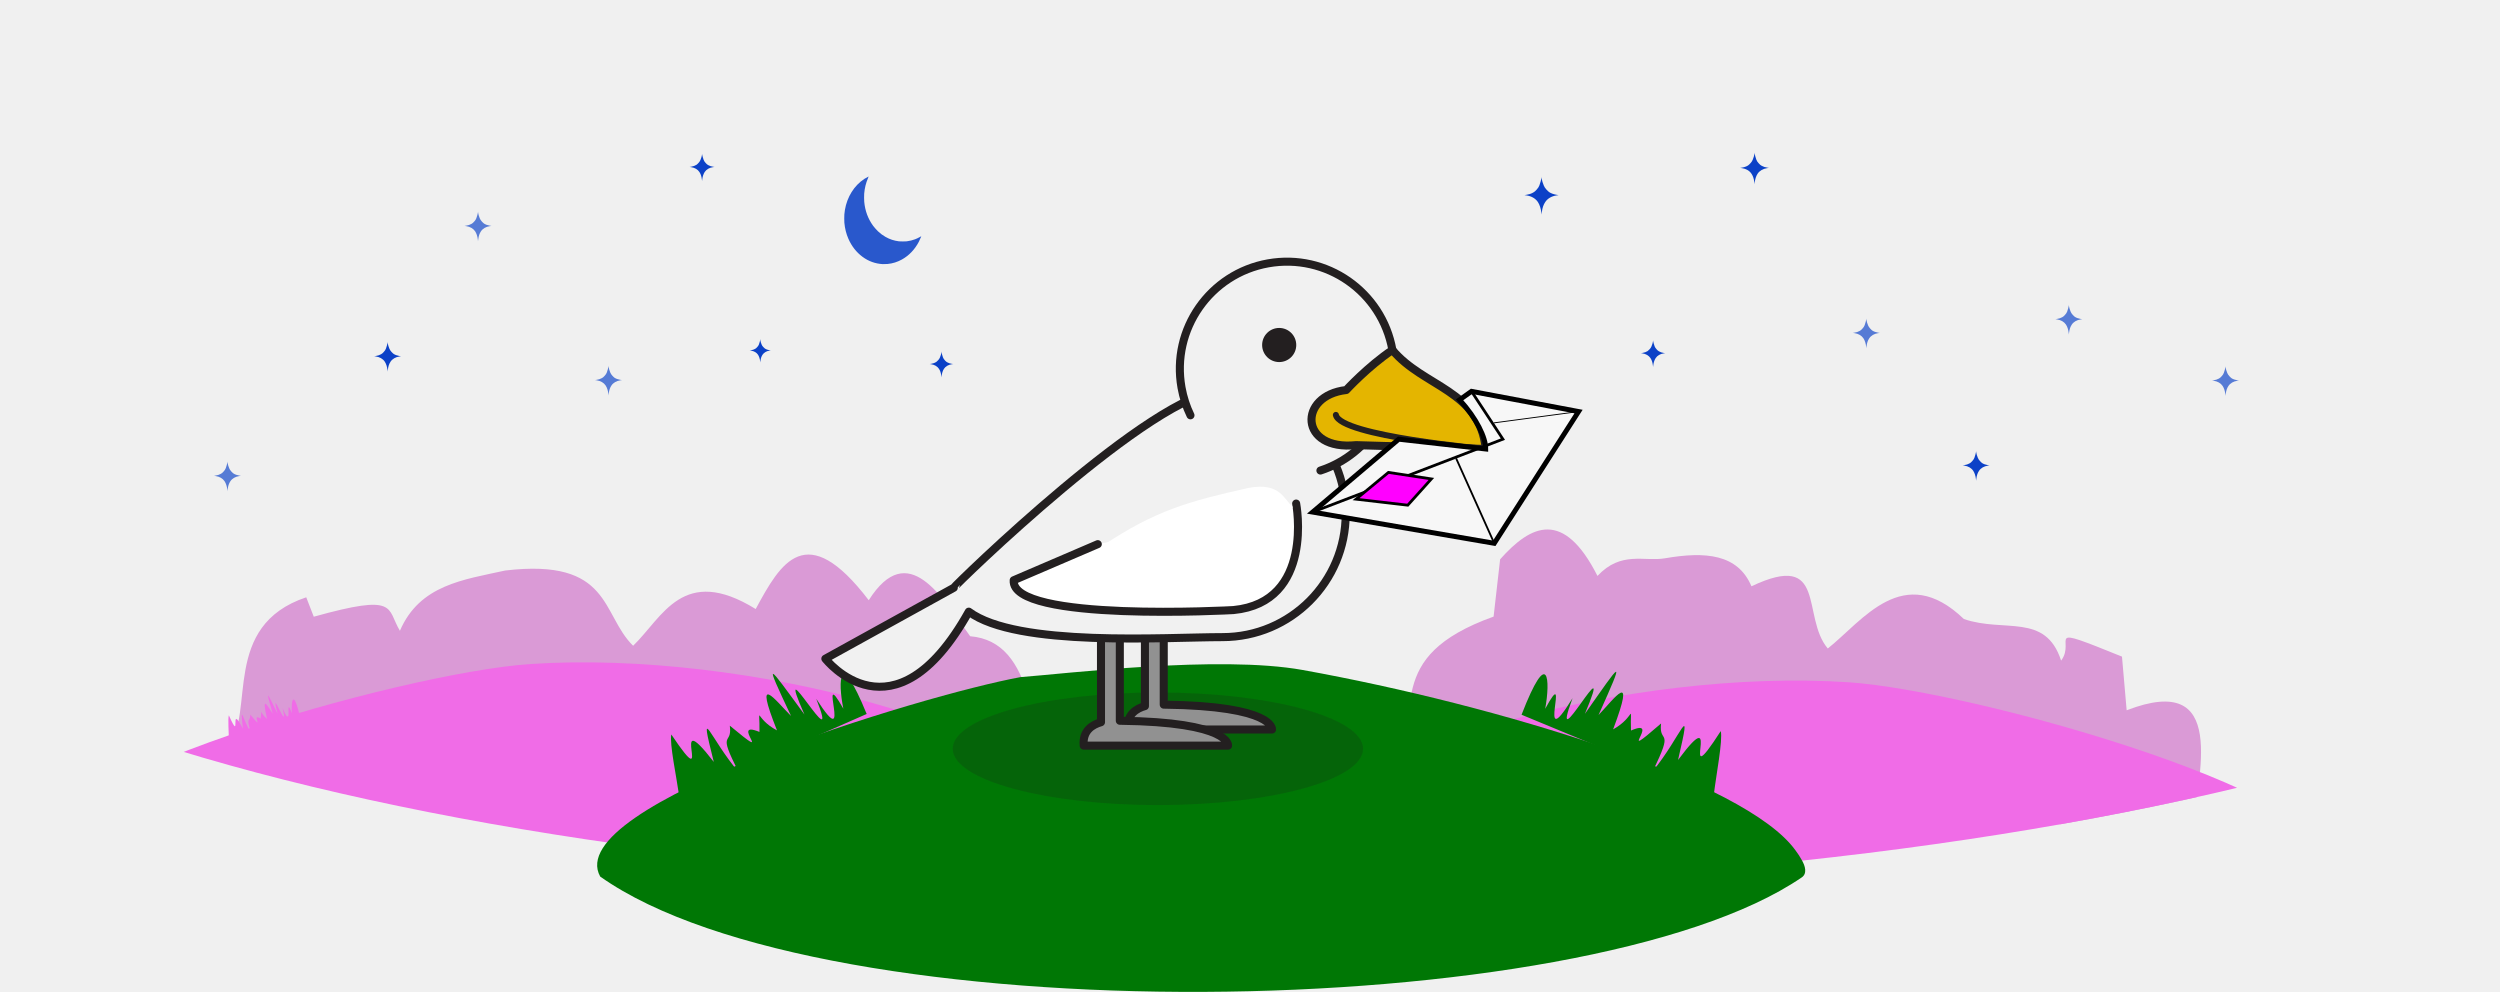
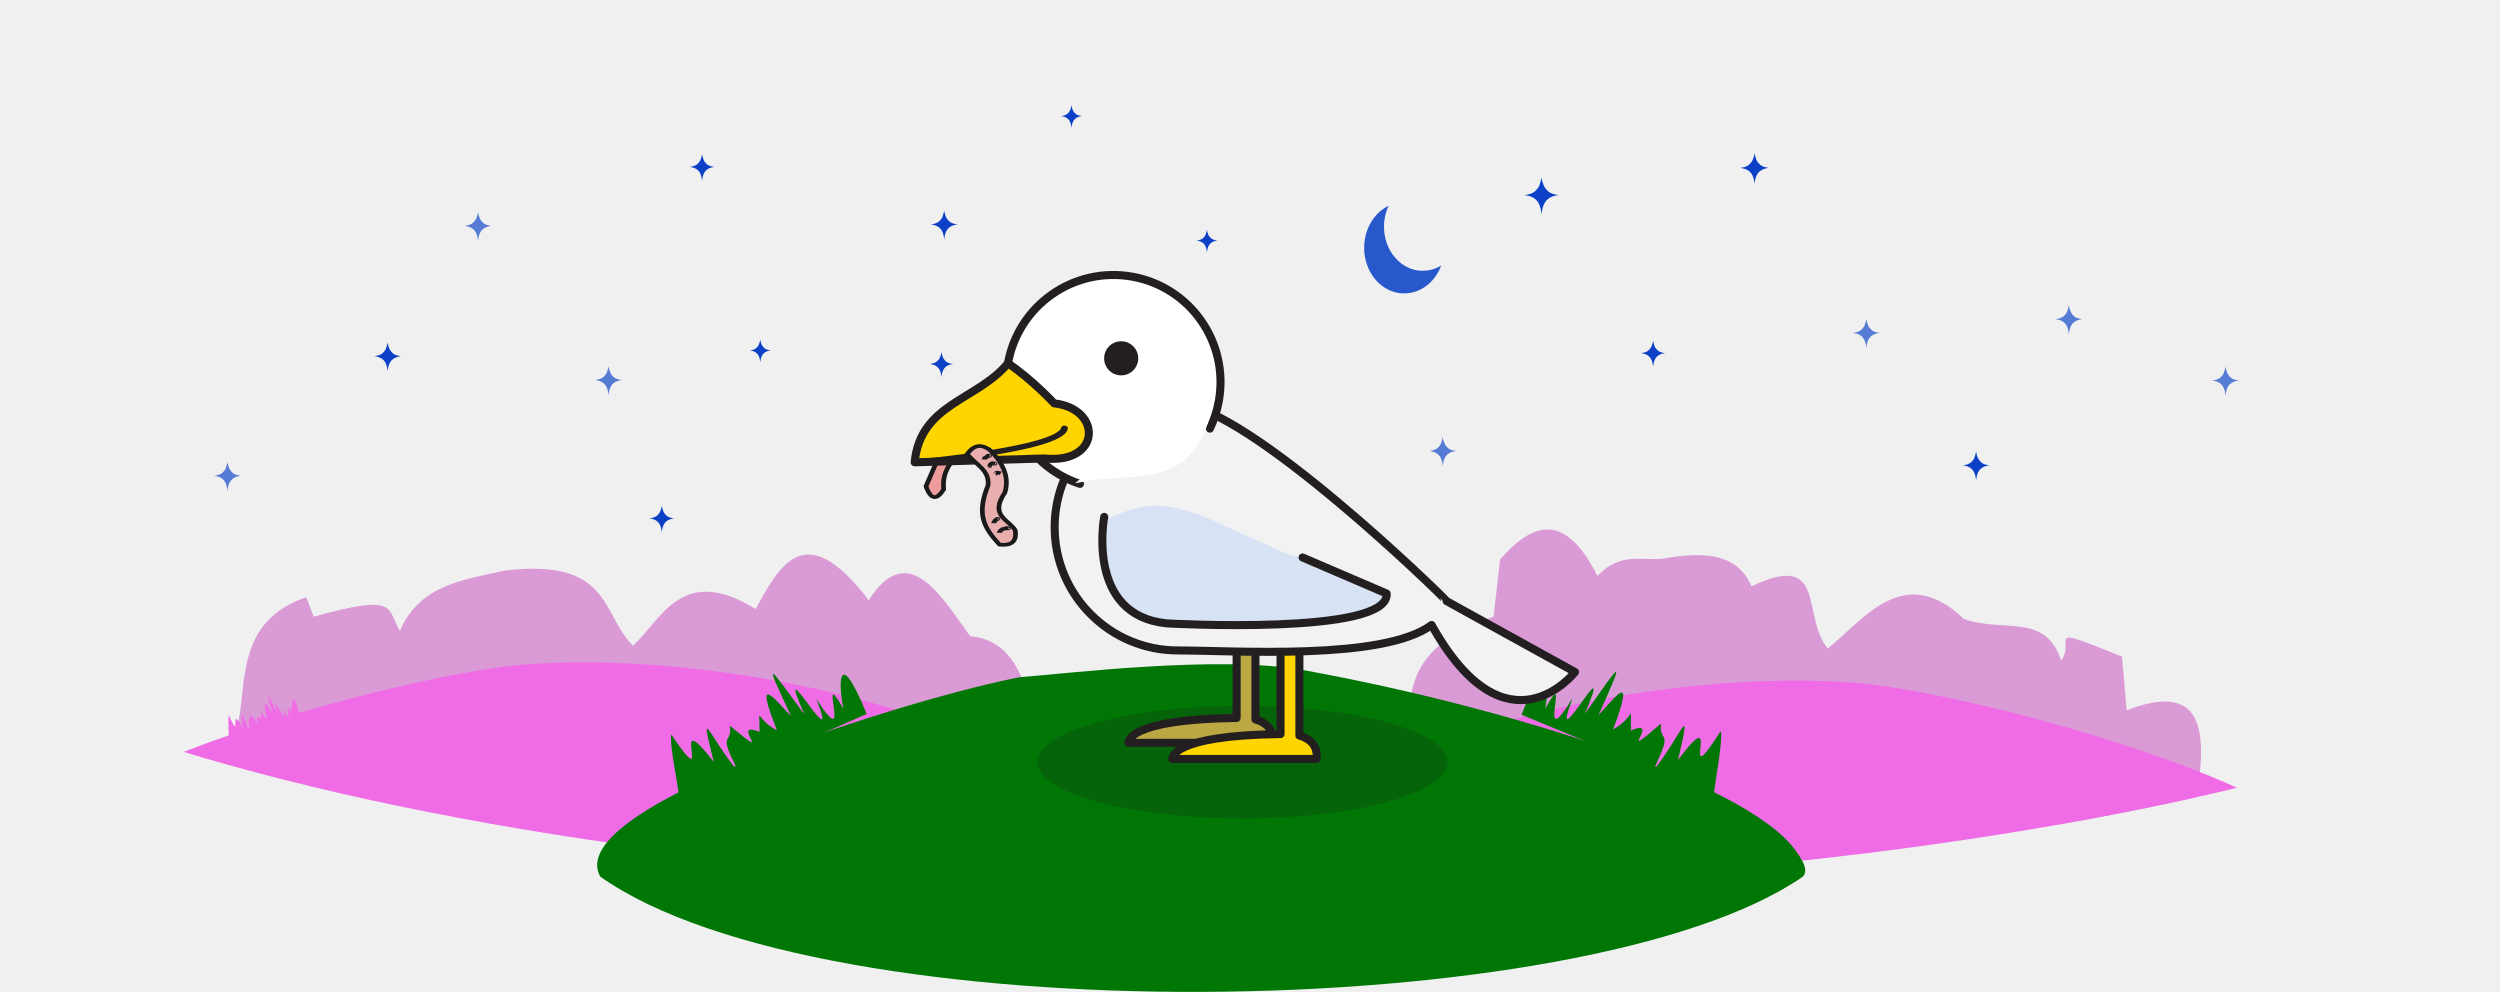
<svg xmlns="http://www.w3.org/2000/svg" width="158.585mm" height="62.92mm" version="1.1" viewBox="0 0 158.585 62.92" id="svg145">
  <defs id="defs11">
    <linearGradient id="linearGradient50606" x1="421.46" x2="458.99" y1="81.216" y2="80.958" gradientTransform="matrix(0.36219,-0.0075634,0.0085593,0.45242,-122.38,55.957)" gradientUnits="userSpaceOnUse">
      <stop stop-color="#d1a448" offset="0" id="stop1" />
      <stop stop-color="#9b7527" stop-opacity=".992" offset="1" id="stop2" />
    </linearGradient>
    <linearGradient id="linearGradient33560" x1="439.64" x2="412.56" y1="53.484" y2="53.871" gradientTransform="matrix(0.36219,-0.0075634,0.0085593,0.45242,-123.44,56.069)" gradientUnits="userSpaceOnUse">
      <stop stop-color="#96312a" offset="0" id="stop3" />
      <stop stop-color="#65211c" stop-opacity=".996" offset="1" id="stop4" />
    </linearGradient>
    <linearGradient id="linearGradient33562" x1="419.65" x2="452.28" y1="64.964" y2="65.351" gradientTransform="matrix(0.36219,-0.0071478,0.0085593,0.42756,-122.85,57.356)" gradientUnits="userSpaceOnUse">
      <stop stop-color="#c33f37" offset="0" id="stop5" />
      <stop stop-color="#b33a33" stop-opacity=".98" offset="1" id="stop6" />
    </linearGradient>
    <linearGradient id="linearGradient15121" x1="367.11" x2="367.22" y1="87.487" y2="90.811" gradientUnits="userSpaceOnUse">
      <stop stop-color="#916f6f" offset="0" id="stop7" />
      <stop stop-color="#685050" stop-opacity=".992" offset="1" id="stop8" />
    </linearGradient>
    <clipPath id="clipPath14">
      <ellipse transform="matrix(0.9996,0.028384,-0.013912,0.9999,0,0)" cx="106.13" cy="91.443" rx="117.86" ry="38.66" fill="#00ffff" stroke-width="0.322" id="ellipse8" />
    </clipPath>
    <filter id="filter37" x="0" y="0" width="1" height="1" color-interpolation-filters="sRGB">
      <feColorMatrix values="1 0 0 -0.186 -0 0 1 0 -0.186 -0 0 0 1 -0.186 -0 0 0 0 1 0" id="feColorMatrix8" />
    </filter>
    <filter id="filter38" x="-0.009" y="-0.008" width="1.017" height="1.008" color-interpolation-filters="sRGB">
      <feColorMatrix values="1 0 0 -0.186 -0 0 1 0 -0.186 -0 0 0 1 -0.186 -0 0 0 0 1 0" id="feColorMatrix9" />
    </filter>
    <filter id="filter39" x="0" y="0" width="1" height="1" color-interpolation-filters="sRGB">
      <feColorMatrix values="1 0 0 -0.156 -0 0 1 0 -0.156 -0 0 0 1 -0.156 -0 0 0 0 1 0" id="feColorMatrix10" />
    </filter>
    <filter id="filter40" x="-0.002" y="-0.001" width="1.004" height="1.003" color-interpolation-filters="sRGB">
      <feColorMatrix values="1 0 0 -0.156 -0 0 1 0 -0.156 -0 0 0 1 -0.156 -0 0 0 0 1 0" id="feColorMatrix11" />
    </filter>
  </defs>
  <g transform="matrix(0.8794169,0,0,1,-11.67426,-42.159)" style="mix-blend-mode:difference" id="g33">
    <ellipse cx="103.44" cy="70.321" rx="90.165" ry="28.162" fill-opacity="0.8" stroke-width="0.24" id="ellipse11" />
    <g transform="matrix(0.92895,-0.020679,0.012925,0.72824,6.7956,3.7091)" clip-path="url(#clipPath14)" fill="#32c63d" id="g16">
      <path d="m 80.205,119.5 c 0.783,-2.441 0.814,-1.175 0.656,-0.19 0.78,-1.756 -0.323,1.803 0.762,-0.354 -0.751,2.427 1.272,-2.153 0.332,0.564 1.046,-1.826 1.165,-2.081 0.377,0.052 0.445,-0.571 1.068,-1.639 0.396,0.517 0.642,-0.431 0.478,-0.979 0.494,0.055 0.883,-0.466 -0.516,1.208 0.834,-0.225 -0.08,0.76 0.385,0.107 -0.258,1.684 0.82,-1.218 1.152,-2.635 0.71,-0.383 1.361,-2.249 -0.091,1.458 1.195,-0.986 0.055,0.325 -0.147,1.538 -0.222,2.224" fill="#32c63d" stroke-opacity="0" id="path11" />
      <path d="m 23.066,118.44 c 2.126,-2.885 -0.434,-10.488 6.218,-12.782 l 0.561,1.707 c 6.613,-1.872 5.638,-0.581 6.669,1.415 1.596,-3.97 5.014,-4.304 8.244,-5.015 8.277,-0.863 7.39,4.034 9.84,6.833 2.333,-2.424 3.966,-6.993 9.558,-2.928 1.993,-3.972 4.021,-7.799 8.785,-0.517 3.146,-5.34 5.711,-0.057 7.828,3.358 5.09,0.63 4.705,8.577 6.31,15.75 z" fill="#16561a" stroke-width="0.322" id="path12" />
      <path d="m 9.068,127.45 c -2.636,-6.32 27.569,-15.03 37.542,-15.489 16.721,-0.762 39.3,6.662 44.083,15.534 0.3,0.556 0.169,0.313 0.385,0.783 0.286,0.622 0.38,1.277 -0.005,1.581 -14.96,12.445 -66.933,11.824 -82.006,-2.41 z" fill="#008409" id="path13" />
      <path d="m 28.658,116.04 c -0.509,-2.559 -0.678,-1.312 -0.629,-0.308 -0.581,-1.88 0.124,1.843 -0.716,-0.49 0.48,2.539 -1.025,-2.363 -0.391,0.497 -0.838,-1.998 -0.927,-2.273 -0.379,-0.017 -0.379,-0.646 -0.879,-1.817 -0.448,0.439 -0.589,-0.543 -0.367,-1.056 -0.495,-0.036 -0.824,-0.622 0.38,1.29 -0.802,-0.375 -0.004,0.767 -0.393,0.035 0.073,1.714 -0.679,-1.355 -0.854,-2.819 -0.661,-0.508 -1.103,-2.475 -0.069,1.46 -1.076,-1.194 -0.09,0.312 -0.022,1.549 -0.022,2.242" fill="#008409" stroke-opacity="0" id="path14" />
      <path d="m 175.32,130.53 c 0.637,-5.357 3.063,-14.217 -4.875,-11.022 l -0.298,-4.683 c -6.345,-3.085 -3.494,-1.569 -4.729,0.215 -1.153,-4.227 -4.376,-2.532 -7.497,-3.837 -4.628,-5.196 -7.874,-0.048 -10.6,2.267 -2.049,-2.835 0.123,-8.568 -5.849,-5.585 -1.02,-2.839 -3.526,-3.15 -6.672,-2.63 -1.623,0.268 -3.396,-0.764 -5.267,1.387 -2.54,-5.873 -5.073,-4.645 -7.536,-1.66 l -0.576,4.974 c -8.861,3.295 -5.438,8.303 -7.939,12.966 z" fill="#16561a" stroke-width="0.322" id="path15" />
      <path d="m 185.95,134.06 c 2.81,-6.166 -27.129,-16.584 -37.082,-17.608 -16.687,-1.711 -39.454,4.425 -44.481,13.02 -0.315,0.538 -0.177,0.303 -0.407,0.761 -0.303,0.605 -0.415,1.255 -0.039,1.581 14.602,13.284 66.552,15.615 82.008,2.247 z" fill="#008409" id="path16" />
    </g>
    <g transform="translate(-0.69493,-5.1774)" fill="#fbc02d" style="mix-blend-mode:difference" id="g32">
-       <path d="m 77.652,64.091 c -0.543,-0.025 -1.034,-0.181 -1.471,-0.467 -0.441,-0.288 -0.779,-0.669 -1.015,-1.141 -0.159,-0.32 -0.251,-0.643 -0.291,-1.023 -0.01,-0.097 -0.01,-0.435 0,-0.527 0.013,-0.119 0.025,-0.202 0.04,-0.281 0.158,-0.827 0.669,-1.545 1.402,-1.968 0.069,-0.04 0.298,-0.154 0.309,-0.154 0.004,0 -0.018,0.051 -0.049,0.114 -0.15,0.31 -0.236,0.617 -0.271,0.972 -0.011,0.117 -0.01,0.405 0.003,0.524 0.062,0.577 0.274,1.077 0.644,1.524 0.066,0.08 0.259,0.272 0.343,0.341 0.183,0.151 0.344,0.257 0.545,0.357 0.313,0.156 0.614,0.243 0.974,0.283 0.095,0.01 0.469,0.01 0.553,2.07e-4 0.24,-0.029 0.411,-0.066 0.602,-0.129 0.121,-0.04 0.205,-0.075 0.337,-0.139 0.113,-0.055 0.119,-0.057 0.114,-0.042 -0.015,0.043 -0.128,0.263 -0.177,0.344 -0.293,0.487 -0.709,0.87 -1.216,1.118 -0.326,0.159 -0.67,0.254 -1.033,0.284 -0.085,0.007 -0.278,0.012 -0.343,0.009 z" opacity="0.792" stroke-width="0.007" id="path17" />
+       <path d="m 115.156,65.949 c -0.543,-0.025 -1.034,-0.181 -1.471,-0.467 -0.441,-0.288 -0.779,-0.669 -1.015,-1.141 -0.159,-0.32 -0.251,-0.643 -0.291,-1.023 -0.01,-0.097 -0.01,-0.435 0,-0.527 0.013,-0.119 0.025,-0.202 0.04,-0.281 0.158,-0.827 0.669,-1.545 1.402,-1.968 0.069,-0.04 0.298,-0.154 0.309,-0.154 0.004,0 -0.018,0.051 -0.049,0.114 -0.15,0.31 -0.236,0.617 -0.271,0.972 -0.011,0.117 -0.01,0.405 0.003,0.524 0.062,0.577 0.274,1.077 0.644,1.524 0.066,0.08 0.259,0.272 0.343,0.341 0.183,0.151 0.344,0.257 0.545,0.357 0.313,0.156 0.614,0.243 0.974,0.283 0.095,0.01 0.469,0.01 0.553,2.07e-4 0.24,-0.029 0.411,-0.066 0.602,-0.129 0.121,-0.04 0.205,-0.075 0.337,-0.139 0.113,-0.055 0.119,-0.057 0.114,-0.042 -0.015,0.043 -0.128,0.263 -0.177,0.344 -0.293,0.487 -0.709,0.87 -1.216,1.118 -0.326,0.159 -0.67,0.254 -1.033,0.284 -0.085,0.007 -0.278,0.012 -0.343,0.009 z" opacity="0.792" stroke-width="0.007" id="path17" />
      <path d="m 125.15,60.837 c -0.027,-0.26 -0.122,-0.519 -0.254,-0.691 -0.169,-0.22 -0.459,-0.368 -0.809,-0.412 l -0.156,-0.02 0.142,-0.02 c 0.193,-0.027 0.331,-0.067 0.481,-0.139 0.101,-0.049 0.153,-0.087 0.258,-0.191 0.111,-0.111 0.141,-0.151 0.2,-0.273 0.329,-0.821 -0.021,-0.679 0.314,0.014 0.05,0.101 0.09,0.155 0.184,0.249 0.066,0.066 0.16,0.143 0.207,0.171 0.125,0.073 0.315,0.134 0.509,0.164 l 0.169,0.026 -0.148,0.018 c -0.354,0.044 -0.648,0.195 -0.815,0.418 -0.133,0.178 -0.204,0.358 -0.245,0.631 l -0.025,0.167 z" opacity="0.909" stroke-width="0.015" id="path18" />
      <path d="M 68.8,70.26 C 68.784,70.1 68.725,69.94 68.643,69.834 68.539,69.698 68.36,69.607 68.144,69.58 L 68.048,69.567 68.135,69.555 c 0.119,-0.016 0.204,-0.041 0.297,-0.086 0.062,-0.03 0.094,-0.053 0.159,-0.118 0.069,-0.068 0.087,-0.093 0.123,-0.168 0.203,-0.506 -0.013,-0.419 0.194,0.009 0.031,0.062 0.055,0.095 0.114,0.153 0.041,0.041 0.098,0.088 0.128,0.105 0.077,0.045 0.194,0.083 0.314,0.101 l 0.104,0.016 -0.091,0.012 c -0.218,0.027 -0.399,0.12 -0.503,0.258 -0.082,0.11 -0.126,0.221 -0.151,0.389 l -0.016,0.103 z" opacity="0.909" stroke-width="0.012" id="path19" />
      <path d="m 41.921,70.818 c -0.021,-0.204 -0.096,-0.408 -0.2,-0.544 -0.133,-0.174 -0.361,-0.29 -0.637,-0.325 l -0.123,-0.015 0.111,-0.015 c 0.152,-0.021 0.26,-0.052 0.379,-0.109 0.08,-0.038 0.12,-0.068 0.203,-0.15 0.088,-0.087 0.111,-0.119 0.157,-0.215 0.259,-0.646 -0.016,-0.535 0.247,0.011 0.039,0.079 0.071,0.122 0.145,0.196 0.052,0.052 0.126,0.113 0.163,0.135 0.098,0.058 0.248,0.106 0.401,0.129 l 0.133,0.02 -0.117,0.014 c -0.279,0.035 -0.51,0.153 -0.642,0.329 -0.105,0.14 -0.16,0.282 -0.193,0.497 l -0.02,0.131 z" opacity="0.909" stroke-width="0.012" id="path20" />
      <path d="m 81.89,71.2 c 0.018,-0.178 0.084,-0.356 0.174,-0.474 0.116,-0.151 0.315,-0.252 0.555,-0.283 L 82.727,70.429 82.63,70.416 c -0.132,-0.018 -0.227,-0.046 -0.33,-0.095 -0.07,-0.033 -0.105,-0.059 -0.177,-0.131 -0.076,-0.076 -0.097,-0.104 -0.137,-0.187 -0.226,-0.563 0.014,-0.466 -0.216,0.009 -0.034,0.069 -0.062,0.106 -0.127,0.171 -0.046,0.045 -0.11,0.098 -0.142,0.117 -0.086,0.05 -0.216,0.092 -0.35,0.112 l -0.116,0.017 0.102,0.013 c 0.243,0.031 0.444,0.134 0.559,0.287 0.092,0.122 0.14,0.246 0.168,0.433 l 0.017,0.114 z" opacity="0.909" stroke-width="0.01" id="path21" />
      <path d="m 64.621,58.743 c 0.019,-0.189 0.088,-0.377 0.185,-0.502 0.123,-0.16 0.333,-0.267 0.588,-0.3 l 0.114,-0.015 -0.103,-0.014 c -0.14,-0.019 -0.24,-0.048 -0.35,-0.101 -0.074,-0.035 -0.111,-0.063 -0.187,-0.139 -0.081,-0.08 -0.103,-0.11 -0.145,-0.198 -0.239,-0.597 0.015,-0.494 -0.228,0.01 -0.036,0.073 -0.065,0.113 -0.134,0.181 -0.048,0.048 -0.116,0.104 -0.151,0.124 -0.091,0.053 -0.229,0.098 -0.37,0.119 l -0.123,0.019 0.108,0.014 c 0.258,0.032 0.471,0.142 0.592,0.304 0.097,0.129 0.148,0.26 0.178,0.459 l 0.018,0.121 z" opacity="0.909" stroke-width="0.016" id="path22" />
      <path d="m 140.54,58.93 c 0.022,-0.218 0.102,-0.436 0.214,-0.58 0.142,-0.185 0.385,-0.309 0.68,-0.347 l 0.131,-0.017 -0.119,-0.016 c -0.162,-0.022 -0.278,-0.056 -0.404,-0.117 -0.085,-0.041 -0.128,-0.073 -0.216,-0.16 -0.094,-0.093 -0.119,-0.127 -0.168,-0.229 -0.276,-0.69 0.017,-0.571 -0.264,0.012 -0.042,0.085 -0.075,0.13 -0.155,0.209 -0.056,0.056 -0.134,0.12 -0.174,0.144 -0.105,0.062 -0.265,0.113 -0.428,0.137 l -0.142,0.021 0.125,0.016 c 0.298,0.037 0.544,0.164 0.685,0.351 0.112,0.149 0.171,0.301 0.206,0.53 l 0.021,0.14 z" opacity="0.909" stroke-width="0.021" id="path23" />
      <path d="m 133.22,70.536 c 0.019,-0.184 0.086,-0.367 0.18,-0.49 0.12,-0.156 0.325,-0.261 0.573,-0.292 l 0.111,-0.014 -0.1,-0.014 c -0.136,-0.019 -0.234,-0.047 -0.341,-0.099 -0.072,-0.035 -0.108,-0.061 -0.183,-0.135 -0.079,-0.078 -0.1,-0.107 -0.142,-0.193 -0.233,-0.582 0.014,-0.481 -0.223,0.01 -0.035,0.071 -0.064,0.11 -0.131,0.176 -0.047,0.047 -0.113,0.101 -0.147,0.121 -0.088,0.052 -0.223,0.095 -0.361,0.116 l -0.12,0.018 0.105,0.013 c 0.251,0.031 0.459,0.138 0.578,0.296 0.095,0.126 0.144,0.254 0.174,0.447 l 0.018,0.118 z" opacity="0.909" stroke-width="0.016" id="path24" />
      <path d="m 156.5,77.742 c -0.021,-0.204 -0.096,-0.408 -0.2,-0.544 -0.133,-0.174 -0.361,-0.29 -0.637,-0.325 l -0.123,-0.015 0.111,-0.015 c 0.152,-0.021 0.26,-0.052 0.379,-0.109 0.08,-0.038 0.12,-0.068 0.203,-0.15 0.088,-0.087 0.111,-0.119 0.157,-0.215 0.259,-0.646 -0.016,-0.535 0.247,0.011 0.039,0.079 0.071,0.122 0.145,0.196 0.052,0.052 0.126,0.113 0.163,0.135 0.098,0.058 0.248,0.106 0.401,0.129 l 0.133,0.02 -0.117,0.014 c -0.279,0.035 -0.51,0.153 -0.642,0.329 -0.105,0.14 -0.16,0.282 -0.193,0.497 l -0.02,0.131 z" opacity="0.909" stroke-width="0.012" id="path25" />
      <g fill-opacity="0.672" stroke-width="0.012" id="g31">
        <path d="m 163.19,68.468 c -0.021,-0.204 -0.096,-0.408 -0.2,-0.544 -0.133,-0.173 -0.361,-0.29 -0.637,-0.325 l -0.123,-0.016 0.112,-0.015 c 0.152,-0.021 0.26,-0.052 0.379,-0.109 0.08,-0.038 0.12,-0.068 0.203,-0.15 0.088,-0.087 0.111,-0.119 0.157,-0.215 0.259,-0.646 -0.016,-0.535 0.247,0.011 0.039,0.079 0.071,0.122 0.145,0.196 0.052,0.052 0.126,0.113 0.163,0.135 0.098,0.058 0.248,0.106 0.401,0.129 l 0.133,0.02 -0.117,0.014 c -0.279,0.035 -0.51,0.153 -0.642,0.329 -0.105,0.14 -0.16,0.282 -0.193,0.497 l -0.02,0.131 z" opacity="0.909" id="path26" />
        <path d="m 148.58,69.338 c -0.021,-0.204 -0.096,-0.408 -0.2,-0.544 -0.133,-0.173 -0.361,-0.29 -0.637,-0.325 l -0.123,-0.016 0.112,-0.015 c 0.152,-0.021 0.26,-0.052 0.379,-0.109 0.08,-0.038 0.12,-0.068 0.203,-0.15 0.088,-0.087 0.111,-0.119 0.157,-0.215 0.259,-0.646 -0.016,-0.535 0.247,0.011 0.039,0.079 0.071,0.122 0.145,0.196 0.052,0.052 0.126,0.113 0.163,0.135 0.098,0.058 0.248,0.106 0.401,0.129 l 0.133,0.02 -0.117,0.014 c -0.279,0.035 -0.51,0.153 -0.642,0.329 -0.105,0.14 -0.16,0.282 -0.193,0.497 l -0.02,0.131 z" opacity="0.909" id="path27" />
        <path d="M 57.853,72.33 C 57.832,72.126 57.757,71.922 57.653,71.786 57.52,71.613 57.292,71.497 57.016,71.462 l -0.123,-0.016 0.112,-0.015 c 0.152,-0.021 0.26,-0.052 0.379,-0.109 0.08,-0.038 0.12,-0.068 0.203,-0.15 0.088,-0.087 0.111,-0.119 0.157,-0.215 0.259,-0.646 -0.016,-0.535 0.247,0.011 0.039,0.079 0.071,0.122 0.145,0.196 0.052,0.052 0.126,0.113 0.163,0.135 0.098,0.058 0.248,0.106 0.401,0.129 l 0.133,0.02 -0.117,0.014 c -0.279,0.035 -0.51,0.153 -0.642,0.329 -0.105,0.14 -0.16,0.282 -0.193,0.497 l -0.02,0.131 z" opacity="0.909" id="path28" />
        <path d="M 30.366,78.403 C 30.345,78.199 30.27,77.995 30.166,77.859 30.033,77.686 29.805,77.57 29.529,77.535 l -0.123,-0.016 0.112,-0.015 c 0.152,-0.021 0.26,-0.052 0.379,-0.109 0.08,-0.038 0.12,-0.068 0.203,-0.15 0.088,-0.087 0.111,-0.119 0.157,-0.215 0.259,-0.646 -0.016,-0.535 0.247,0.011 0.039,0.079 0.071,0.122 0.145,0.196 0.052,0.052 0.126,0.113 0.163,0.135 0.098,0.058 0.248,0.106 0.401,0.129 l 0.133,0.02 -0.117,0.014 c -0.279,0.035 -0.51,0.153 -0.642,0.329 -0.105,0.14 -0.16,0.282 -0.193,0.497 l -0.02,0.131 z" opacity="0.909" id="path29" />
        <path d="M 48.44,62.55 C 48.419,62.346 48.344,62.142 48.24,62.006 48.107,61.833 47.879,61.717 47.603,61.682 l -0.123,-0.016 0.112,-0.015 c 0.152,-0.021 0.26,-0.052 0.379,-0.109 0.08,-0.038 0.12,-0.068 0.203,-0.15 0.088,-0.087 0.111,-0.119 0.157,-0.215 0.259,-0.646 -0.016,-0.535 0.247,0.011 0.039,0.079 0.071,0.122 0.145,0.196 0.052,0.052 0.126,0.113 0.163,0.135 0.098,0.058 0.248,0.106 0.401,0.129 l 0.133,0.02 -0.117,0.014 c -0.279,0.035 -0.51,0.153 -0.642,0.329 -0.105,0.14 -0.16,0.282 -0.193,0.497 l -0.02,0.131 z" opacity="0.909" id="path30" />
        <path d="m 174.49,72.36 c -0.021,-0.204 -0.096,-0.408 -0.2,-0.544 -0.133,-0.173 -0.361,-0.29 -0.637,-0.325 l -0.123,-0.016 0.112,-0.015 c 0.152,-0.021 0.26,-0.052 0.379,-0.109 0.08,-0.038 0.12,-0.068 0.203,-0.15 0.088,-0.087 0.111,-0.119 0.157,-0.215 0.259,-0.646 -0.016,-0.535 0.247,0.011 0.039,0.079 0.071,0.122 0.145,0.196 0.052,0.052 0.126,0.113 0.163,0.135 0.098,0.058 0.248,0.106 0.401,0.129 l 0.133,0.02 -0.117,0.014 c -0.279,0.035 -0.51,0.153 -0.642,0.329 -0.105,0.14 -0.16,0.282 -0.193,0.497 l -0.02,0.131 z" opacity="0.909" id="path31" />
+         <path d="m 118.027,76.829 c -0.021,-0.204 -0.096,-0.408 -0.2,-0.544 -0.133,-0.173 -0.361,-0.29 -0.637,-0.325 l -0.123,-0.016 0.112,-0.015 c 0.152,-0.021 0.26,-0.052 0.379,-0.109 0.08,-0.038 0.12,-0.068 0.203,-0.15 0.088,-0.087 0.111,-0.119 0.157,-0.215 0.259,-0.646 -0.016,-0.535 0.247,0.011 0.039,0.079 0.071,0.122 0.145,0.196 0.052,0.052 0.126,0.113 0.163,0.135 0.098,0.058 0.248,0.106 0.401,0.129 l 0.133,0.02 -0.117,0.014 c -0.279,0.035 -0.51,0.153 -0.642,0.329 -0.105,0.14 -0.16,0.282 -0.193,0.497 l -0.02,0.131 z" opacity="0.909" id="path34" />
      </g>
+       <path d="m 61.716,81.04 c 0.019,-0.189 0.088,-0.377 0.185,-0.502 0.123,-0.16 0.333,-0.267 0.588,-0.3 l 0.114,-0.015 -0.103,-0.014 c -0.14,-0.019 -0.24,-0.048 -0.35,-0.101 -0.074,-0.035 -0.111,-0.063 -0.187,-0.139 -0.081,-0.08 -0.103,-0.11 -0.145,-0.198 -0.239,-0.597 0.015,-0.494 -0.228,0.01 -0.036,0.073 -0.065,0.113 -0.134,0.181 -0.048,0.048 -0.116,0.104 -0.151,0.124 -0.091,0.053 -0.229,0.098 -0.37,0.119 l -0.123,0.019 0.108,0.014 c 0.258,0.032 0.471,0.142 0.592,0.304 0.097,0.129 0.148,0.26 0.178,0.459 l 0.018,0.121 z" opacity="0.909" stroke-width="0.016" id="path9" />
+       <path d="m 101.021,63.292 c -0.016,-0.16 -0.075,-0.32 -0.157,-0.426 -0.104,-0.136 -0.283,-0.227 -0.499,-0.254 l -0.096,-0.012 0.087,-0.012 c 0.119,-0.016 0.204,-0.041 0.297,-0.086 0.062,-0.03 0.094,-0.053 0.159,-0.118 0.069,-0.068 0.087,-0.093 0.123,-0.168 0.203,-0.506 -0.013,-0.419 0.194,0.009 0.031,0.062 0.055,0.095 0.114,0.153 0.041,0.041 0.098,0.088 0.128,0.105 0.077,0.045 0.194,0.083 0.314,0.101 l 0.104,0.016 -0.091,0.012 c -0.218,0.027 -0.399,0.12 -0.503,0.258 -0.082,0.11 -0.126,0.221 -0.151,0.389 l -0.016,0.103 z" opacity="0.909" stroke-width="0.012" id="path10" />
+       <path d="m 91.249,55.395 c -0.016,-0.16 -0.075,-0.32 -0.157,-0.426 -0.104,-0.136 -0.283,-0.227 -0.499,-0.254 l -0.096,-0.012 0.087,-0.012 c 0.119,-0.016 0.204,-0.041 0.297,-0.086 0.062,-0.03 0.094,-0.053 0.159,-0.118 0.069,-0.068 0.087,-0.093 0.123,-0.168 0.203,-0.506 -0.013,-0.419 0.194,0.009 0.031,0.062 0.055,0.095 0.114,0.153 0.041,0.041 0.098,0.088 0.128,0.105 0.077,0.045 0.194,0.083 0.314,0.101 l 0.104,0.016 -0.091,0.012 c -0.218,0.027 -0.399,0.12 -0.503,0.258 -0.082,0.11 -0.126,0.221 -0.151,0.389 l -0.016,0.103 z" opacity="0.909" stroke-width="0.012" id="path32" />
+       <path d="m 82.066,62.457 c -0.021,-0.204 -0.096,-0.408 -0.2,-0.544 -0.133,-0.174 -0.361,-0.29 -0.637,-0.325 l -0.123,-0.015 0.111,-0.015 c 0.152,-0.021 0.26,-0.052 0.379,-0.109 0.08,-0.038 0.12,-0.068 0.203,-0.15 0.088,-0.087 0.111,-0.119 0.157,-0.215 0.259,-0.646 -0.016,-0.535 0.247,0.011 0.039,0.079 0.071,0.122 0.145,0.196 0.052,0.052 0.126,0.113 0.163,0.135 0.098,0.058 0.248,0.106 0.401,0.129 l 0.133,0.02 -0.117,0.014 c -0.279,0.035 -0.51,0.153 -0.642,0.329 -0.105,0.14 -0.16,0.282 -0.193,0.497 l -0.02,0.131 z" opacity="0.909" stroke-width="0.012" id="path33" />
    </g>
  </g>
  <g transform="translate(-27.47663,-42.159)" id="g58">
    <g transform="matrix(0.92895,-0.020679,0.012925,0.72824,55.479,5.1355)" fill="#007705" id="g56">
      <path d="m 9.068,127.45 c -2.636,-6.32 22.213,-15.177 28.941,-16.552 3.034,-0.197 13.556,-1.554 19.268,-0.07 13.261,3.444 30.074,10.467 33.417,16.669 0.3,0.556 0.169,0.313 0.385,0.783 0.286,0.622 0.38,1.277 -0.005,1.581 -14.96,12.445 -66.933,11.824 -82.006,-2.41 z" id="path54" />
      <path d="m 27.454,113.811 c -1.818,-5.974 -1.935,-2.906 -1.586,-0.506 -1.834,-4.313 0.724,4.396 -1.837,-0.911 1.743,5.939 -3.014,-5.309 -0.825,1.345 -2.478,-4.499 -2.758,-5.128 -0.916,0.101 -1.061,-1.415 -2.536,-4.049 -0.977,1.227 -1.543,-1.088 -1.128,-2.407 -1.199,0.1 -2.127,-1.189 1.212,2.965 -2.017,-0.603 0.168,1.849 -0.938,0.234 0.572,4.102 -1.948,-3.009 -2.708,-6.471 -1.709,-0.976 -3.229,-5.549 0.173,3.543 -2.866,-2.473 -0.144,0.785 0.307,3.742 0.466,5.411" stroke-opacity="0" id="path55" style="stroke-width:2.426" />
      <path d="m 72.154,115.147 c 1.933,-6.028 2.009,-2.903 1.621,-0.47 1.925,-4.337 -0.797,4.453 1.882,-0.875 -1.855,5.994 3.14,-5.317 0.821,1.392 2.584,-4.509 2.877,-5.14 0.93,0.129 1.099,-1.41 2.637,-4.049 0.978,1.276 1.585,-1.064 1.181,-2.417 1.219,0.136 2.181,-1.15 -1.275,2.984 2.061,-0.557 -0.197,1.876 0.952,0.264 -0.638,4.158 2.024,-3.007 2.846,-6.509 1.753,-0.945 3.362,-5.555 -0.225,3.601 2.951,-2.436 0.136,0.803 -0.364,3.799 -0.548,5.492" stroke-opacity="0" id="path56" style="stroke-width:2.47" />
    </g>
  </g>
-   <path style="opacity:0.2;fill:#1a1a1a;fill-opacity:1;stroke-width:0.108" d="m 86.465,47.497 c 0,1.97 -5.827,3.572 -13.015,3.572 -7.188,0 -13.015,-1.602 -13.015,-3.572 -2e-6,-1.97 5.827,-3.572 13.015,-3.572 7.188,3e-6 13.015,1.602 13.015,3.572 z" id="path4" />
-   <g transform="matrix(0.1277307,0,0,0.1277307,433.101,390.3872)" id="g13018">
-     <path style="fill:#919191;stroke:#231f20;stroke-width:4;stroke-linecap:round;stroke-linejoin:round;stroke-miterlimit:10" stroke-miterlimit="10" d="m -2822.141,-2705.662 v -42.16 c 0,-2.578 2.096,-4.675 4.674,-4.675 2.576,0 4.672,2.097 4.672,4.675 v 41.431 c 55.233,0.631 53.779,12.346 53.779,12.346 h -71.706 c -0.715,-7.505 4.48,-10.457 8.581,-11.617 z" id="path13004" />
-     <path style="fill:#919191;stroke:#231f20;stroke-width:4;stroke-linecap:round;stroke-linejoin:round;stroke-miterlimit:10" stroke-miterlimit="10" d="m -2843.961,-2697.655 v -42.16 c 0,-2.579 2.096,-4.674 4.675,-4.674 2.583,0 4.679,2.095 4.679,4.674 v 41.426 c 55.227,0.636 53.772,12.352 53.772,12.352 h -71.705 c -0.718,-7.507 4.482,-10.457 8.579,-11.618 z" id="path13006" />
-     <path style="fill:#f1f1f1;fill-opacity:1;stroke:#231f20;stroke-width:4;stroke-linecap:round;stroke-linejoin:round;stroke-miterlimit:10" stroke-miterlimit="10" d="m -2917.074,-2764.424 c -0.069,-0.612 99.626,-97.947 133.433,-97.947 33.802,0 61.219,27.413 61.219,61.221 0,33.816 -27.417,61.23 -61.219,61.23 -28.163,0 -102.046,5.157 -125.971,-12.646 -37.363,66.929 -71.234,23.368 -71.234,23.368 z" id="path13008" />
-     <path style="fill:#f1f1f1;fill-opacity:1;stroke:#231f20;stroke-width:4;stroke-linecap:round;stroke-linejoin:round;stroke-miterlimit:10" stroke-miterlimit="10" d="m -2734.987,-2822.647 c 24.788,-8.118 40.457,-33.453 35.755,-59.871 -5.164,-28.92 -32.781,-48.184 -61.703,-43.031 -28.925,5.157 -48.182,32.775 -43.032,61.701 0.872,4.893 2.388,9.508 4.447,13.771" id="path13010" />
-     <path style="fill:#e4b500;fill-opacity:1;stroke:#231f20;stroke-width:4;stroke-linecap:round;stroke-linejoin:round;stroke-miterlimit:10" stroke-miterlimit="10" d="m -2717.279,-2835.264 c -28.349,2.932 -28.914,-24.668 -4.88,-27.371 0,0 10.768,-11.717 22.927,-19.883 15.36,18.48 43.516,19.977 46.341,49.161 z" id="path13012" />
-     <path style="fill:#ffffff;stroke:#231f20;stroke-width:4;stroke-linecap:round;stroke-linejoin:round;stroke-miterlimit:10" stroke-miterlimit="10" d="m -2747.035,-2806.25 c 0,0 9.356,48.997 -31.167,52.895 0,0 -110.677,6.229 -109.108,-14.807 l 41.761,-17.929" id="path13014" />
-     <path style="opacity:1;fill:#ffffff;fill-opacity:1;stroke-width:2.071" d="m -2843.092,-2785.374 c 26.257,-17.453 42.435,-21.941 72.535,-28.673 15.597,-2.85 17.367,5.647 21.961,9.619 l -51.565,24.274 z" id="path145" />
-     <circle style="fill:#231f20" cx="-2755.46" cy="-2884.991" r="8.473" id="circle13016" />
+   <g id="g20" transform="matrix(-0.92895,-0.020679,-0.012925,0.72824,122.3544,-30.47595)">
+     <path style="opacity:0.2;fill:#1a1a1a;fill-opacity:1;stroke-width:0.132" d="m 59.351,109.917 c -0.038,2.705 -6.339,4.725 -14.074,4.506 -7.735,-0.22 -13.975,-2.596 -13.937,-5.301 0.038,-2.705 6.339,-4.725 14.074,-4.505 7.735,0.22 13.975,2.596 13.937,5.301 z" id="path4" />
+     <path style="fill:#ed9b9b;fill-opacity:1;stroke:#1a1a1a;stroke-width:0.322" d="m 65.621,84.029 c 0.405,0.813 0.525,1.421 0.451,2.325 0.426,0.895 0.836,1.024 1.212,-0.235 l -0.666,-2.061" id="path3" />
+     <path style="fill:#bca843;fill-opacity:1;stroke:#231f20;stroke-width:4;stroke-linecap:round;stroke-linejoin:round;stroke-miterlimit:10" stroke-miterlimit="10" d="m -2851.968,-2745.431 v -42.16 c 0,-2.578 2.096,-4.675 4.674,-4.675 2.576,0 4.672,2.097 4.672,4.675 v 41.431 c 55.233,0.631 53.779,12.346 53.779,12.346 h -71.706 c -0.715,-7.505 4.48,-10.457 8.581,-11.617 z" id="path13004" transform="matrix(0.1374458,0.00390289,-0.00243943,0.1753272,429.8055,598.2587)" />
+     <path style="fill:#ffd500;fill-opacity:1;stroke:#231f20;stroke-width:4;stroke-linecap:round;stroke-linejoin:round;stroke-miterlimit:10" stroke-miterlimit="10" d="m -2873.788,-2737.424 v -42.16 c 0,-2.579 2.096,-4.674 4.675,-4.674 2.583,0 4.679,2.095 4.679,4.674 v 41.426 c 55.227,0.636 53.772,12.352 53.772,12.352 h -71.705 c -0.718,-7.507 4.482,-10.457 8.579,-11.618 z" id="path13006" transform="matrix(0.1374458,0.00390289,-0.00243943,0.1753272,429.8055,598.2587)" />
+     <path style="fill:#f2f2f2;stroke:#231f20;stroke-width:4;stroke-linecap:round;stroke-linejoin:round;stroke-miterlimit:10" stroke-miterlimit="10" d="m -2946.901,-2804.193 c -0.069,-0.612 99.626,-97.947 133.433,-97.947 33.802,0 61.219,27.413 61.219,61.221 0,33.816 -27.417,61.23 -61.219,61.23 -28.163,0 -102.046,5.157 -125.971,-12.646 -37.363,66.929 -71.234,23.368 -71.234,23.368 z" id="path13008" transform="matrix(0.1374458,0.00390289,-0.00243943,0.1753272,429.8055,598.2587)" />
+     <path style="fill:#ffffff;stroke:#231f20;stroke-width:4;stroke-linecap:round;stroke-linejoin:round;stroke-miterlimit:10" stroke-miterlimit="10" d="m -2764.814,-2862.416 c 24.788,-8.118 40.457,-33.453 35.755,-59.871 -5.164,-28.92 -32.781,-48.184 -61.703,-43.031 -28.925,5.157 -48.182,32.775 -43.032,61.701 0.872,4.893 2.388,9.508 4.447,13.771" id="path13010" transform="matrix(0.1374458,0.00390289,-0.00243943,0.1753272,429.8055,598.2587)" />
+     <path style="fill:#ffd500;fill-opacity:1;stroke:#231f20;stroke-width:4;stroke-linecap:round;stroke-linejoin:round;stroke-miterlimit:10" stroke-miterlimit="10" d="m -2747.106,-2875.033 c -28.349,2.932 -28.914,-24.668 -4.88,-27.371 0,0 10.768,-11.717 22.927,-19.883 15.36,18.48 43.516,19.977 46.341,49.161 z" id="path13012" transform="matrix(0.1374458,0.00390289,-0.00243943,0.1753272,429.8055,598.2587)" />
+     <path style="fill:#d7e3f4;stroke:#231f20;stroke-width:4;stroke-linecap:round;stroke-linejoin:round;stroke-miterlimit:10" stroke-miterlimit="10" d="m -2776.862,-2846.019 c 0,0 9.356,48.997 -31.167,52.895 0,0 -110.677,6.229 -109.108,-14.807 l 41.761,-17.929" id="path13014" transform="matrix(0.1374458,0.00390289,-0.00243943,0.1753272,429.8055,598.2587)" />
+     <circle style="fill:#231f20" cx="-2785.287" cy="-2924.76" r="8.473" id="circle13016" transform="matrix(0.1374458,0.00390289,-0.00243943,0.1753272,429.8055,598.2587)" />
+     <path style="opacity:1;fill:#d7e3f4;fill-opacity:1;stroke-width:2.071" d="m -2873.562,-2824.863 45.167,-20.505 c 23.554,-9.45 33.277,-6.973 49.405,0.091 l -1.613,16.091 z" id="path1" transform="matrix(0.1374458,0.00390289,-0.00243943,0.1753272,429.8055,598.2587)" />
+     <path style="fill:#ffffff;fill-opacity:1;stroke:#ffffff;stroke-width:2.071;stroke-opacity:1" d="m -2827.19,-2892.627 c 9.799,31.373 38.319,23.742 61.075,28.121 l -14.06,-11.864 z" id="path20-5" transform="matrix(0.1374458,0.00390289,-0.00243943,0.1753272,429.8055,598.2587)" />
+     <path style="fill:none;stroke:#231f20;stroke-width:0.466;stroke-linecap:round;stroke-linejoin:round;stroke-miterlimit:10" stroke-miterlimit="10" d="m 68.086,84.051 c 0,0 -9.92,-1.398 -10.187,-3.255" id="path14352" />
+     <path style="fill:#e9afaf;fill-opacity:1;stroke:#1a1a1a;stroke-width:0.322" d="m 63.001,82.796 c -0.842,0.979 -1.443,2.248 -1.109,3.726 1.057,2.067 -0.332,2.34 -0.755,3.254 -0.148,1.101 0.354,1.348 1.055,1.282 1.097,-1.457 1.622,-2.592 0.857,-5.139 -0.097,-1.338 0.824,-1.728 1.457,-2.695 -0.539,-0.958 -1.026,-0.792 -1.504,-0.428 z" id="path2" />
+     <path style="fill:none;fill-opacity:1;stroke:#1a1a1a;stroke-width:0.322" d="m 61.601,89.618 c 0.02,5.72e-4 0.06,0.027 0.06,0.002 3.57e-4,-0.026 -0.08,0.004 -0.06,-0.002 0.01,-0.003 0.165,-0.036 0.181,-0.014 0.008,0.01 0.005,0.031 0.015,0.039 0.022,0.019 0.081,-0.009 0.106,0.003 0.007,0.003 0.008,0.017 0.015,0.02 0.046,0.021 0.075,0.021 0.12,0.061 0.031,0.027 0.057,0.077 0.089,0.099 0.004,0.003 0.012,-0.004 0.015,4.28e-4 0.007,0.009 0.056,0.133 0.059,0.137 0.009,0.012 0.03,0.014 0.029,0.059" id="path5" />
+     <path style="fill:none;fill-opacity:1;stroke:#1a1a1a;stroke-width:0.322" d="m 62.337,88.81 c 0.02,0.013 0.049,0.066 0.06,0.04 0.01,-0.025 -0.08,-0.054 -0.06,-0.04 0.04,0.027 0.08,0.054 0.12,0.08 0.01,0.013 0.018,0.029 0.03,0.039 0.023,0.021 0.01,-0.032 0.03,0.02 0.002,0.006 -0.004,0.015 -2.68e-4,0.019 0.004,0.005 0.012,-0.004 0.015,4.28e-4 0.009,0.011 0.036,0.103 0.044,0.117 0.025,0.044 0.045,0.056 0.044,0.117" id="path6" />
+     <path style="fill:none;fill-opacity:1;stroke:#1a1a1a;stroke-width:0.322" d="m 62.972,83.337 c 0.02,5.71e-4 0.06,0.027 0.06,0.002 3.57e-4,-0.026 -0.081,-0.002 -0.06,-0.002 0.04,0.001 0.081,-0.003 0.121,0.003 0.021,0.004 0.023,0.05 0.029,0.059 0.01,0.014 0.046,0.004 0.06,0.04 0.01,0.027 -0.019,0.017 0.015,0.039 0.009,0.006 0.021,-0.005 0.03,8.57e-4 0.013,0.009 0.016,0.033 0.03,0.039 0.009,0.004 0.021,-0.004 0.03,8.57e-4 0.047,0.021 -0.005,0.013 0.015,0.039 0.004,0.005 0.012,-0.005 0.015,4.29e-4 0.019,0.037 0.014,0.076 0.013,0.116" id="path7" />
+     <path style="fill:none;fill-opacity:1;stroke:#1a1a1a;stroke-width:0.322" d="m 62.6,84.02 c 0.02,-0.006 0.065,0.008 0.061,-0.018 -0.005,-0.026 -0.081,0.023 -0.061,0.018 0.031,-0.009 0.176,-0.066 0.227,-0.032 0.023,0.015 0.116,0.144 0.119,0.158 5.34e-4,0.003 -0.005,0.071 -0.001,0.077 0.02,0.026 0.016,-0.032 0.015,0.02" id="path8" />
+     <path style="fill:#f2f2f2;fill-opacity:1;stroke:#1a1a1a;stroke-width:0.322" d="m 62.196,84.837 c 0.023,-0.01 0.241,-0.064 0.273,-0.05 0.007,0.003 0.009,0.015 0.015,0.02 0.004,0.003 0.013,-0.005 0.015,4.29e-4 0.004,0.012 -0.007,0.029 -5.36e-4,0.039 0.007,0.009 0.021,-0.005 0.03,8.58e-4 0.019,0.013 -0.025,0.038 0.015,0.039" id="path19-3" />
  </g>
-   <path style="fill:none;stroke:#231f20;stroke-width:0.383;stroke-linecap:round;stroke-linejoin:round;stroke-miterlimit:10" stroke-miterlimit="10" d="m 94.245,28.481 c 0,0 -9.233,-0.813 -9.505,-2.16" id="path14352" />
-   <path style="fill:#f7f7f7;fill-opacity:1;stroke:#000000;stroke-width:0.316;stroke-linecap:butt;stroke-linejoin:miter;stroke-miterlimit:4;stroke-dasharray:none;stroke-opacity:1" d="m 88.728,27.859 -5.462,4.625 11.52,1.979 5.348,-8.357 -6.792,-1.281 -0.754,0.537 c 1.088,1.189 1.664,2.416 1.657,3.119 z" id="path12911" />
-   <path style="fill:none;stroke:#000000;stroke-width:0.177;stroke-linecap:butt;stroke-linejoin:miter;stroke-miterlimit:4;stroke-dasharray:none;stroke-opacity:1" d="m 83.266,32.484 12.069,-4.627 -1.993,-3.032 v 0" id="path13723" />
-   <path style="fill:#ff00ff;stroke:#000000;stroke-width:0.177;stroke-linecap:butt;stroke-linejoin:miter;stroke-miterlimit:4;stroke-dasharray:none;stroke-opacity:1" d="m 88.073,29.967 -2.054,1.698 3.281,0.381 1.498,-1.667 z" id="path13720" />
-   <path style="fill:none;stroke:#000000;stroke-width:0.118;stroke-linecap:butt;stroke-linejoin:miter;stroke-miterlimit:4;stroke-dasharray:none;stroke-opacity:1" d="m 94.786,34.463 -2.421,-5.394" id="path13725" />
-   <path style="fill:none;stroke:#000000;stroke-width:0.059;stroke-linecap:butt;stroke-linejoin:miter;stroke-miterlimit:4;stroke-dasharray:none;stroke-opacity:1" d="m 94.765,26.825 5.369,-0.719" id="path13727" />
</svg>
